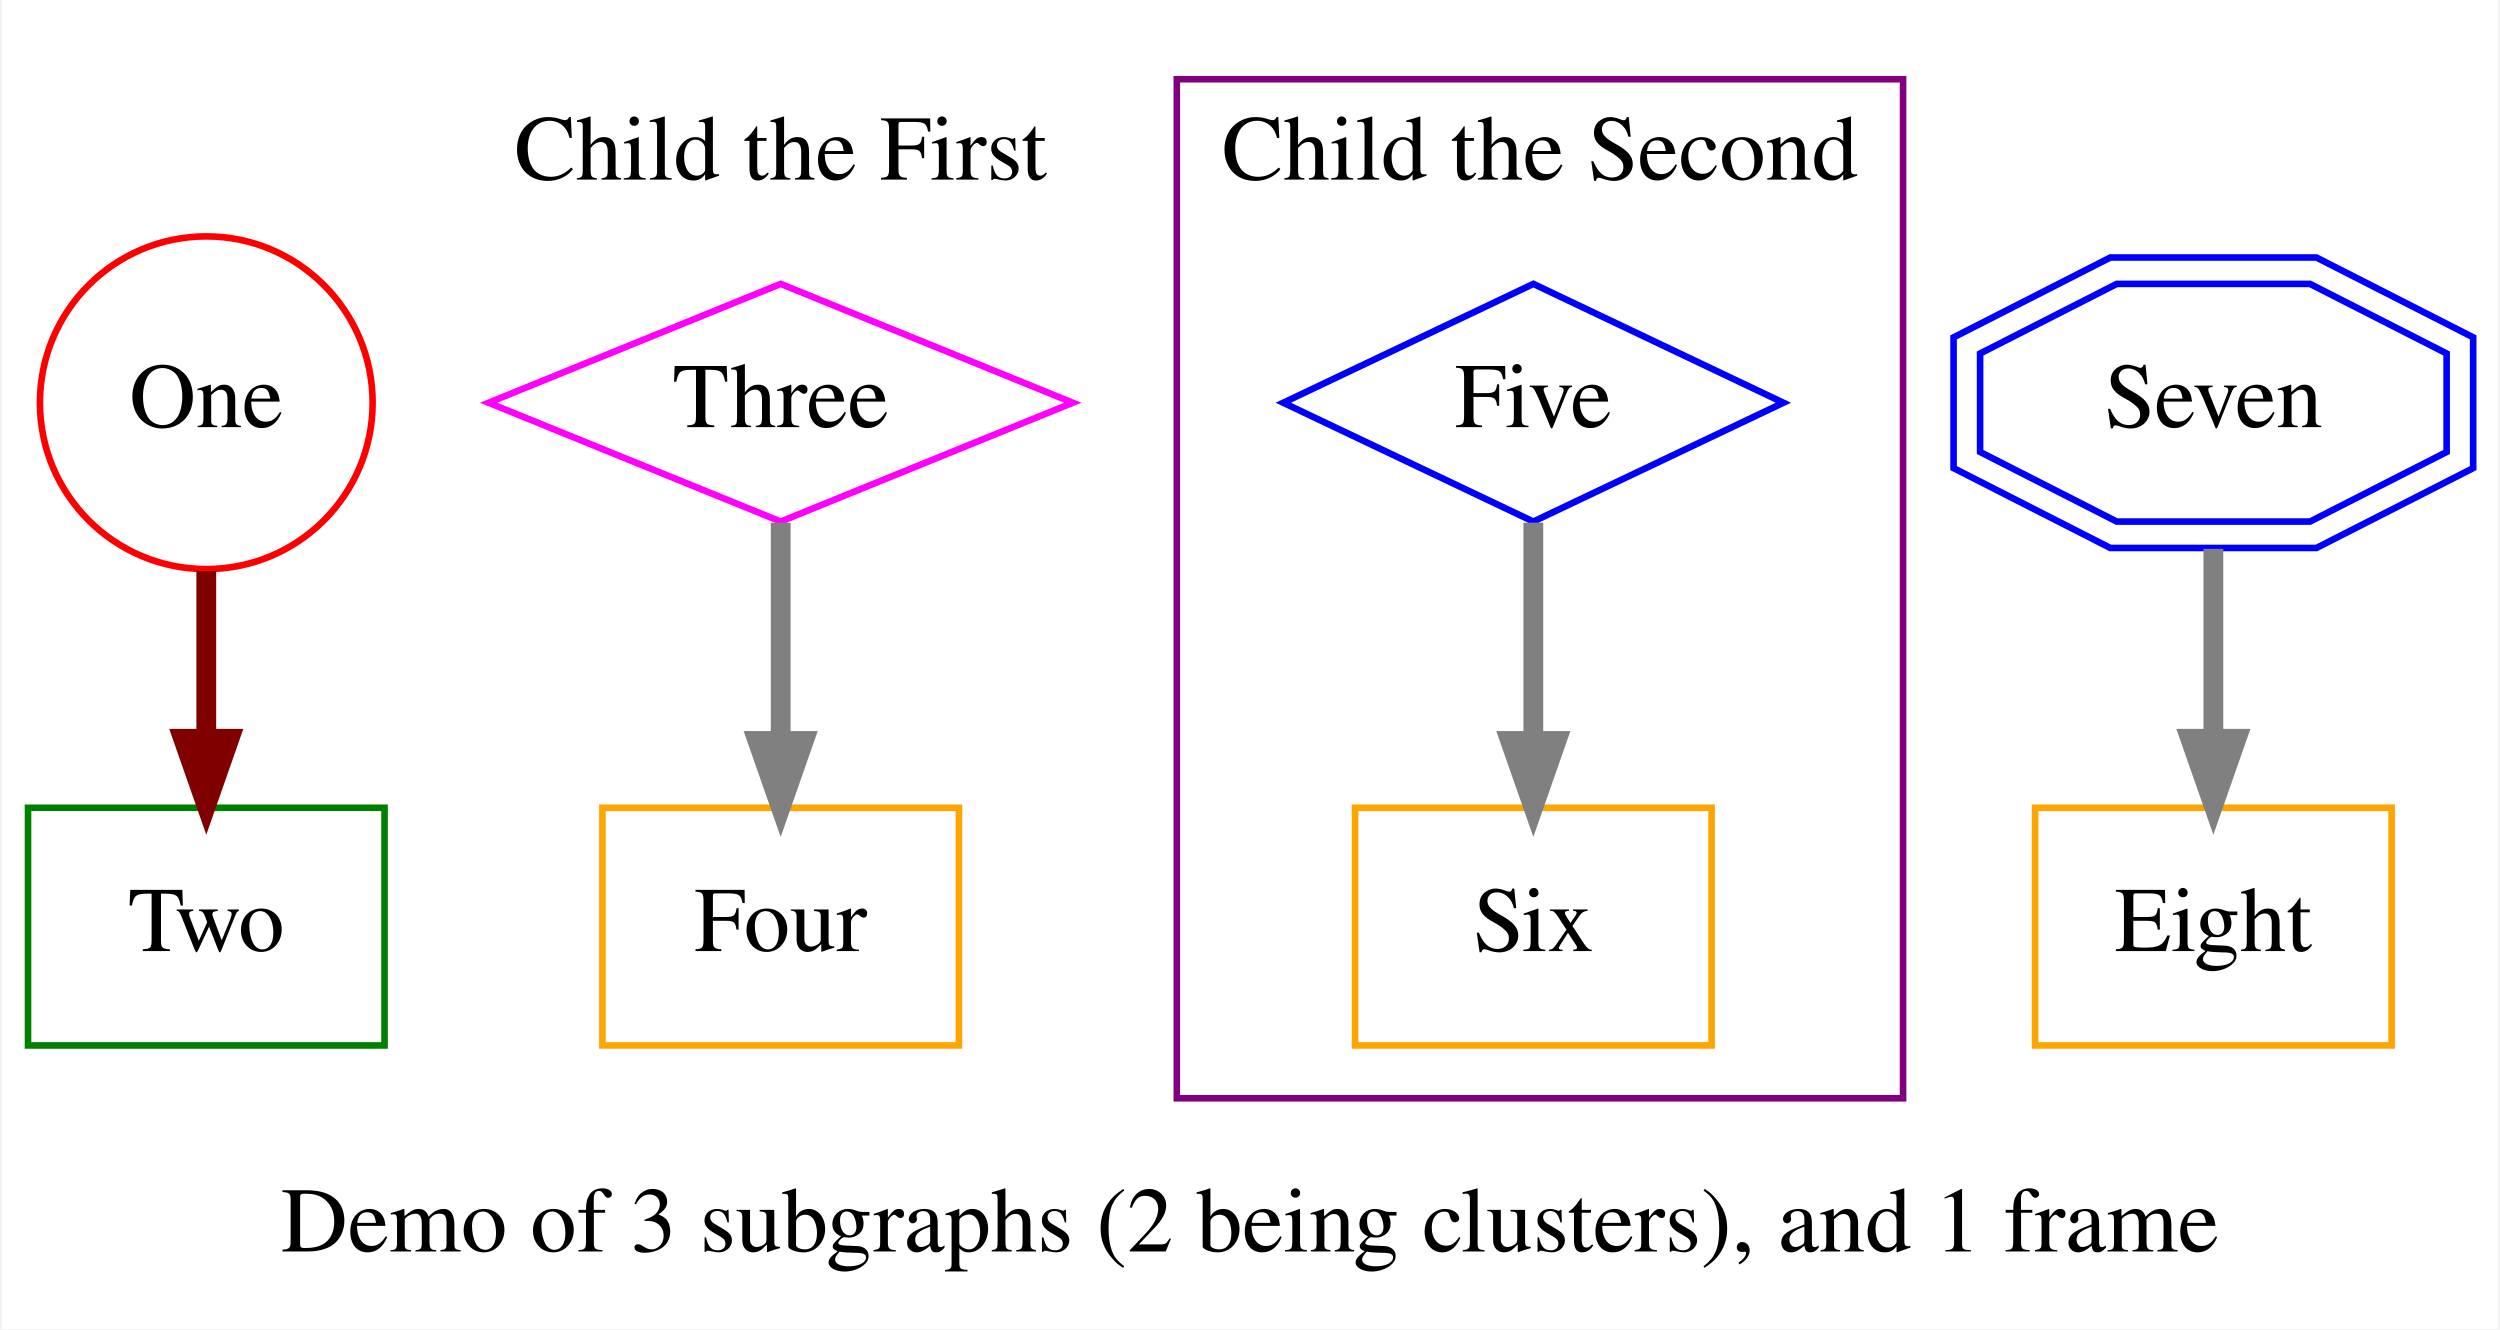
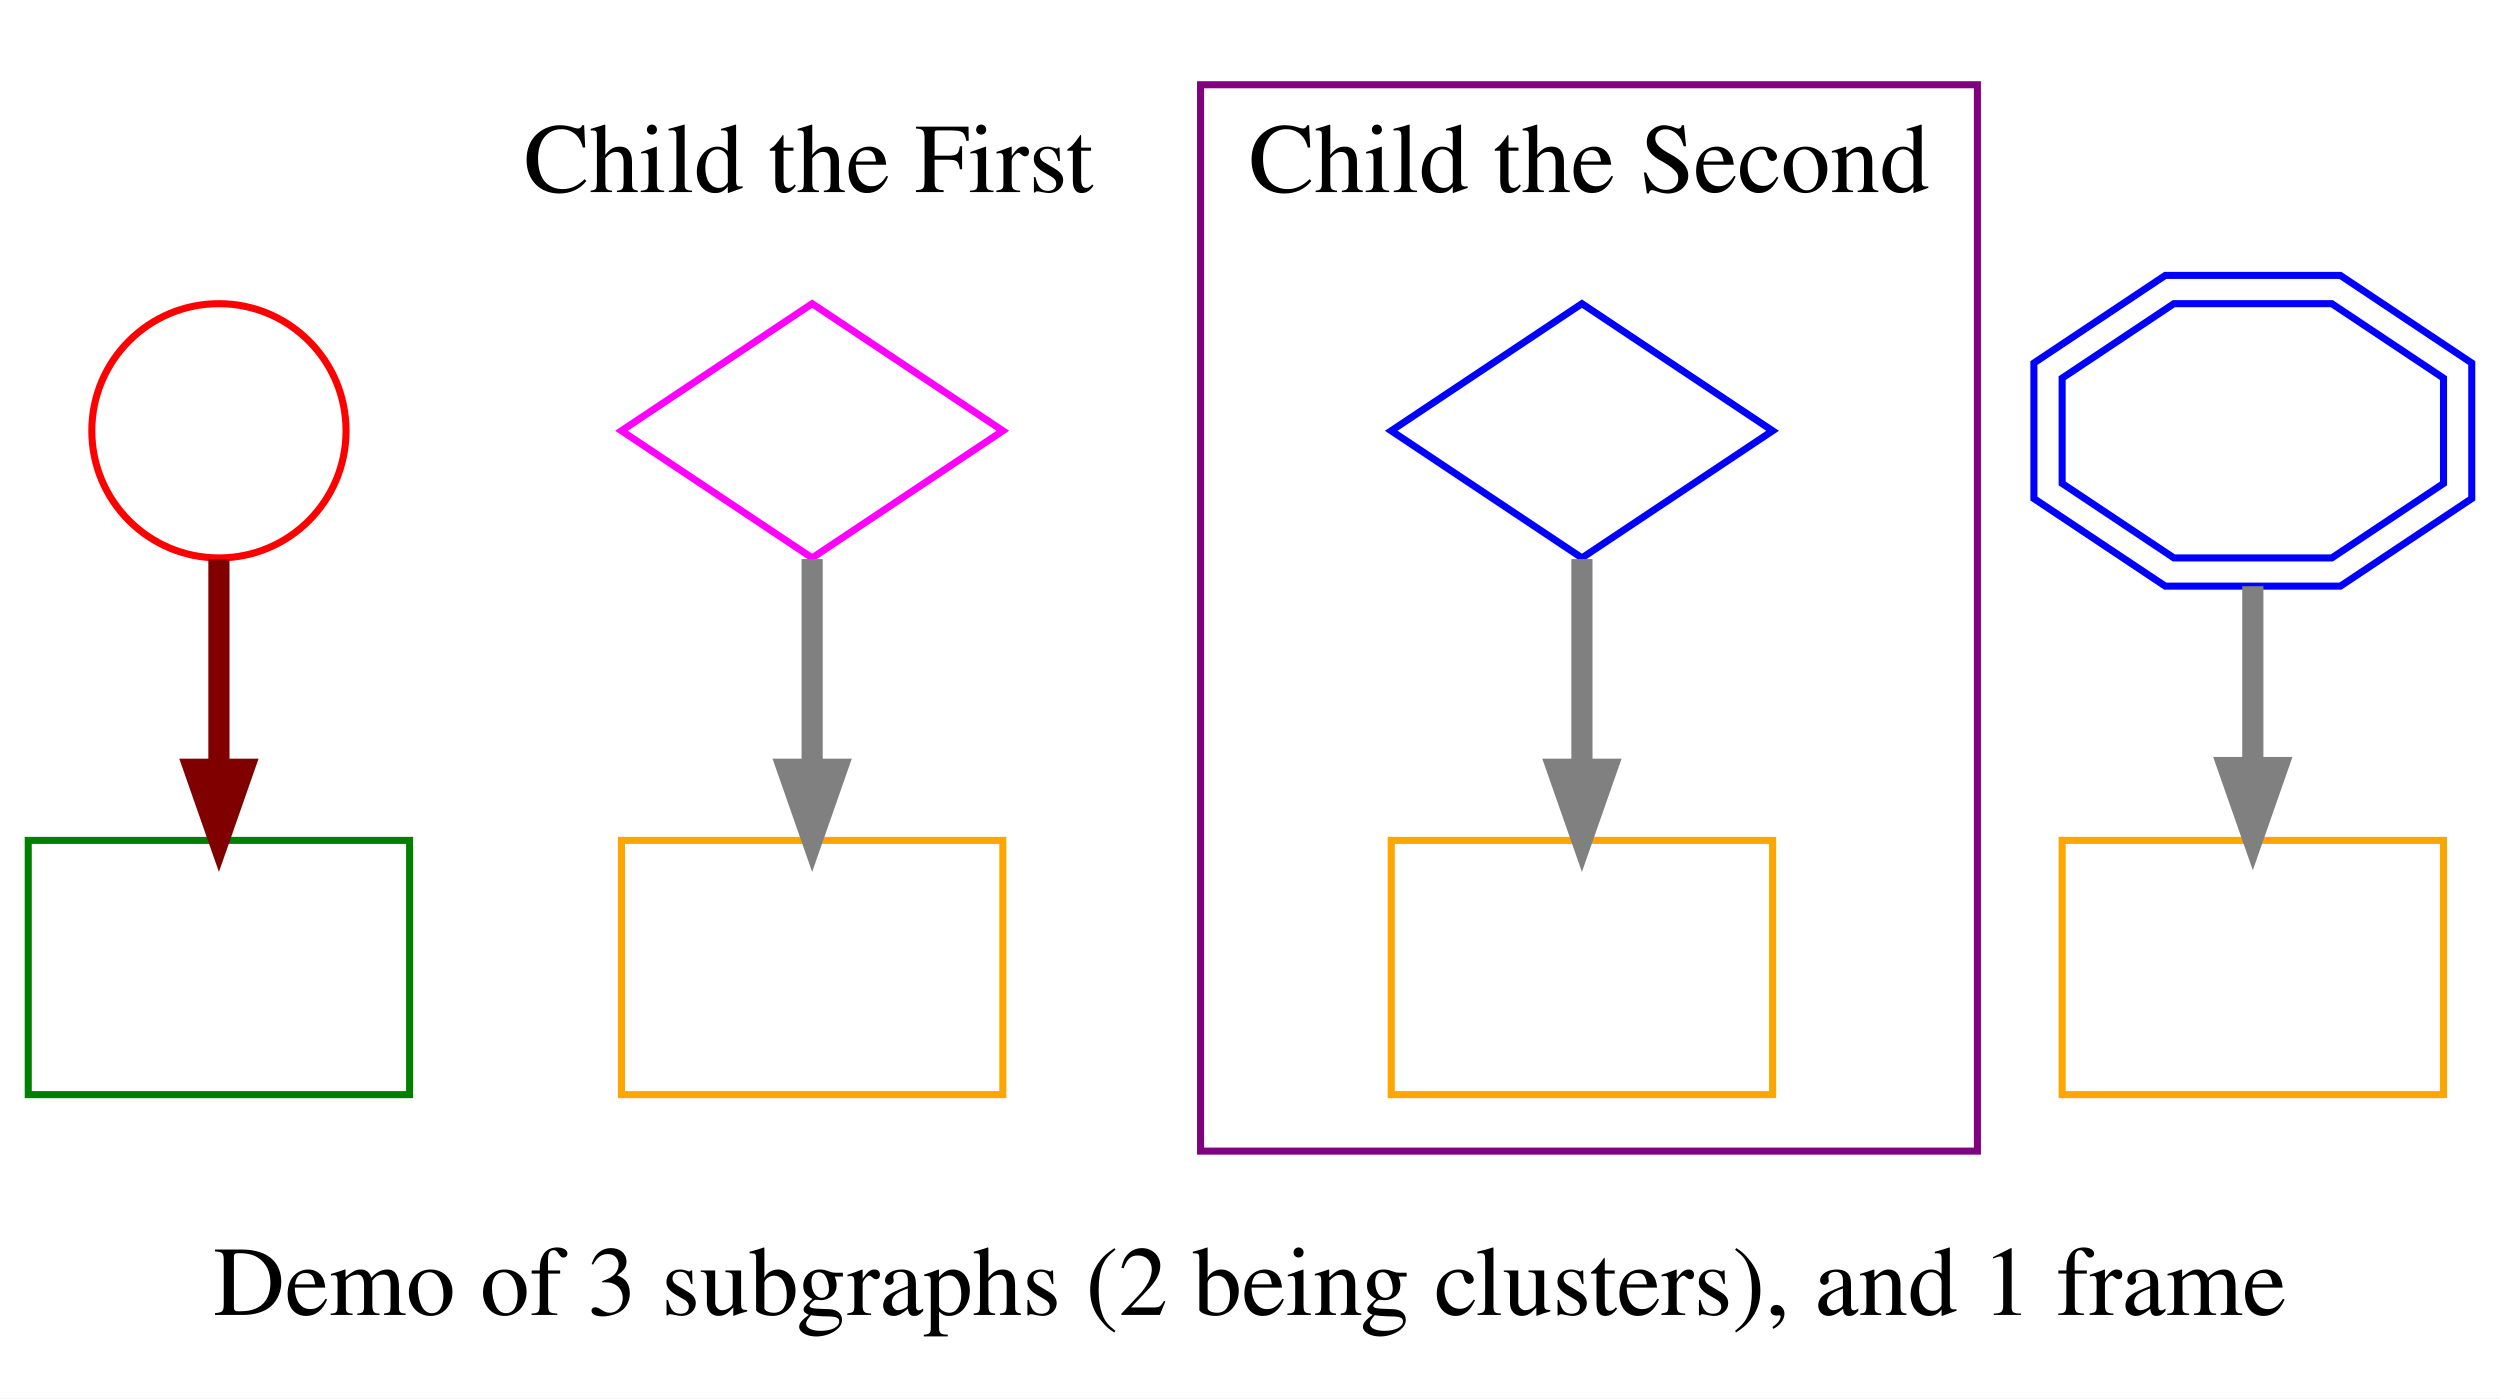
- <svg xmlns="http://www.w3.org/2000/svg" width="378pt" height="201pt" viewBox="0.00 0.00 378.17 201.35">
-   <g id="graph0" class="graph" transform="scale(1 1) rotate(0) translate(4 197.348)">
-     <polygon fill="white" stroke="none" points="-4,4 -4,-197.348 374.175,-197.348 374.175,4 -4,4" />
-     <text text-anchor="middle" x="185.087" y="-7.8" font-family="Times,serif" font-size="14.00">Demo of 3 subgraphs (2 being clusters), and 1 frame</text>
+ <svg xmlns="http://www.w3.org/2000/svg" width="354pt" height="198pt" viewBox="0.00 0.00 354.00 198.00">
+   <g id="graph0" class="graph" transform="scale(1 1) rotate(0) translate(4 194)">
+     <polygon fill="white" stroke="none" points="-4,4 -4,-194 350,-194 350,4 -4,4" />
+     <text text-anchor="middle" x="173" y="-7.8" font-family="Times,serif" font-size="14.00">Demo of 3 subgraphs (2 being clusters), and 1 frame</text>
    <g id="clust1" class="cluster">
-       <polygon fill="none" stroke="white" points="62,-31 62,-185.348 166,-185.348 166,-31 62,-31" />
-       <text text-anchor="middle" x="114" y="-170.148" font-family="Times,serif" font-size="14.00">Child the First</text>
+       <polygon fill="none" stroke="white" points="63,-31 63,-182 158,-182 158,-31 63,-31" />
+       <text text-anchor="middle" x="110.5" y="-166.8" font-family="Times,serif" font-size="14.00">Child the First</text>
    </g>
    <g id="clust2" class="cluster">
-       <polygon fill="none" stroke="purple" points="174,-31 174,-185.348 284,-185.348 284,-31 174,-31" />
-       <text text-anchor="middle" x="229" y="-170.148" font-family="Times,serif" font-size="14.00">Child the Second</text>
+       <polygon fill="none" stroke="purple" points="166,-31 166,-182 276,-182 276,-31 166,-31" />
+       <text text-anchor="middle" x="221" y="-166.8" font-family="Times,serif" font-size="14.00">Child the Second</text>
    </g>
    <g id="node1" class="node">
-       <ellipse fill="none" stroke="red" cx="27" cy="-136.348" rx="25.196" ry="25.196" />
-       <text text-anchor="middle" x="27" y="-132.648" font-family="Times,serif" font-size="14.00">One</text>
+       <ellipse fill="none" stroke="red" cx="27" cy="-133" rx="18" ry="18" />
    </g>
    <g id="node2" class="node">
      <polygon fill="none" stroke="green" points="54,-75 0,-75 0,-39 54,-39 54,-75" />
-       <text text-anchor="middle" x="27" y="-53.3" font-family="Times,serif" font-size="14.00">Two</text>
    </g>
    <g id="edge1" class="edge">
-       <path fill="none" stroke="maroon" stroke-width="3" d="M27,-110.874C27,-102.873 27,-93.93 27,-85.708" />
-       <polygon fill="maroon" stroke="maroon" stroke-width="3" points="30.5,-85.455 27,-75.455 23.5,-85.455 30.5,-85.455" />
+       <path fill="none" stroke="maroon" stroke-width="3" d="M27,-114.837C27,-106.058 27,-95.163 27,-85.267" />
+       <polygon fill="maroon" stroke="maroon" stroke-width="3" points="30.5,-85.07 27,-75.07 23.5,-85.07 30.5,-85.07" />
    </g>
    <g id="node3" class="node">
-       <polygon fill="none" stroke="magenta" points="114,-154.348 69.761,-136.348 114,-118.348 158.239,-136.348 114,-154.348" />
-       <text text-anchor="middle" x="114" y="-132.648" font-family="Times,serif" font-size="14.00">Three</text>
+       <polygon fill="none" stroke="magenta" points="111,-151 84,-133 111,-115 138,-133 111,-151" />
    </g>
    <g id="node4" class="node">
-       <polygon fill="none" stroke="orange" points="141,-75 87,-75 87,-39 141,-39 141,-75" />
-       <text text-anchor="middle" x="114" y="-53.3" font-family="Times,serif" font-size="14.00">Four</text>
+       <polygon fill="none" stroke="orange" points="138,-75 84,-75 84,-39 138,-39 138,-75" />
    </g>
    <g id="edge2" class="edge">
-       <path fill="none" stroke="grey" stroke-width="3" d="M114,-118.182C114,-108.568 114,-96.355 114,-85.447" />
-       <polygon fill="grey" stroke="grey" stroke-width="3" points="117.5,-85.118 114,-75.118 110.5,-85.118 117.5,-85.118" />
+       <path fill="none" stroke="grey" stroke-width="3" d="M111,-114.837C111,-106.058 111,-95.163 111,-85.267" />
+       <polygon fill="grey" stroke="grey" stroke-width="3" points="114.5,-85.07 111,-75.07 107.5,-85.07 114.5,-85.07" />
    </g>
    <g id="node5" class="node">
-       <polygon fill="none" stroke="blue" points="228,-154.348 190.128,-136.348 228,-118.348 265.872,-136.348 228,-154.348" />
-       <text text-anchor="middle" x="228" y="-132.648" font-family="Times,serif" font-size="14.00">Five</text>
+       <polygon fill="none" stroke="blue" points="220,-151 193,-133 220,-115 247,-133 220,-151" />
    </g>
    <g id="node6" class="node">
-       <polygon fill="none" stroke="orange" points="255,-75 201,-75 201,-39 255,-39 255,-75" />
-       <text text-anchor="middle" x="228" y="-53.3" font-family="Times,serif" font-size="14.00">Six</text>
+       <polygon fill="none" stroke="orange" points="247,-75 193,-75 193,-39 247,-39 247,-75" />
    </g>
    <g id="edge3" class="edge">
-       <path fill="none" stroke="grey" stroke-width="3" d="M228,-118.182C228,-108.568 228,-96.355 228,-85.447" />
-       <polygon fill="grey" stroke="grey" stroke-width="3" points="231.5,-85.118 228,-75.118 224.5,-85.118 231.5,-85.118" />
+       <path fill="none" stroke="grey" stroke-width="3" d="M220,-114.837C220,-106.058 220,-95.163 220,-85.267" />
+       <polygon fill="grey" stroke="grey" stroke-width="3" points="223.5,-85.07 220,-75.07 216.5,-85.07 223.5,-85.07" />
    </g>
    <g id="node7" class="node">
-       <polygon fill="none" stroke="blue" points="366.332,-128.892 366.332,-143.804 345.635,-154.348 316.365,-154.348 295.668,-143.804 295.668,-128.892 316.365,-118.348 345.635,-118.348 366.332,-128.892" />
-       <polygon fill="none" stroke="blue" points="370.35,-126.446 370.35,-146.25 346.603,-158.348 315.397,-158.348 291.65,-146.25 291.65,-126.446 315.397,-114.348 346.603,-114.348 370.35,-126.446" />
-       <text text-anchor="middle" x="331" y="-132.648" font-family="Times,serif" font-size="14.00">Seven</text>
+       <polygon fill="none" stroke="blue" points="342,-125.544 342,-140.456 326.184,-151 303.816,-151 288,-140.456 288,-125.544 303.816,-115 326.184,-115 342,-125.544" />
+       <polygon fill="none" stroke="blue" points="346,-123.403 346,-142.597 327.395,-155 302.605,-155 284,-142.597 284,-123.403 302.605,-111 327.395,-111 346,-123.403" />
    </g>
    <g id="node8" class="node">
-       <polygon fill="none" stroke="orange" points="358,-75 304,-75 304,-39 358,-39 358,-75" />
-       <text text-anchor="middle" x="331" y="-53.3" font-family="Times,serif" font-size="14.00">Eight</text>
+       <polygon fill="none" stroke="orange" points="342,-75 288,-75 288,-39 342,-39 342,-75" />
    </g>
    <g id="edge4" class="edge">
-       <path fill="none" stroke="grey" stroke-width="3" d="M331,-114.212C331,-105.373 331,-94.982 331,-85.555" />
-       <polygon fill="grey" stroke="grey" stroke-width="3" points="334.5,-85.455 331,-75.455 327.5,-85.455 334.5,-85.455" />
+       <path fill="none" stroke="grey" stroke-width="3" d="M315,-110.993C315,-103.061 315,-93.915 315,-85.478" />
+       <polygon fill="grey" stroke="grey" stroke-width="3" points="318.5,-85.315 315,-75.315 311.5,-85.315 318.5,-85.315" />
    </g>
  </g>
</svg>
